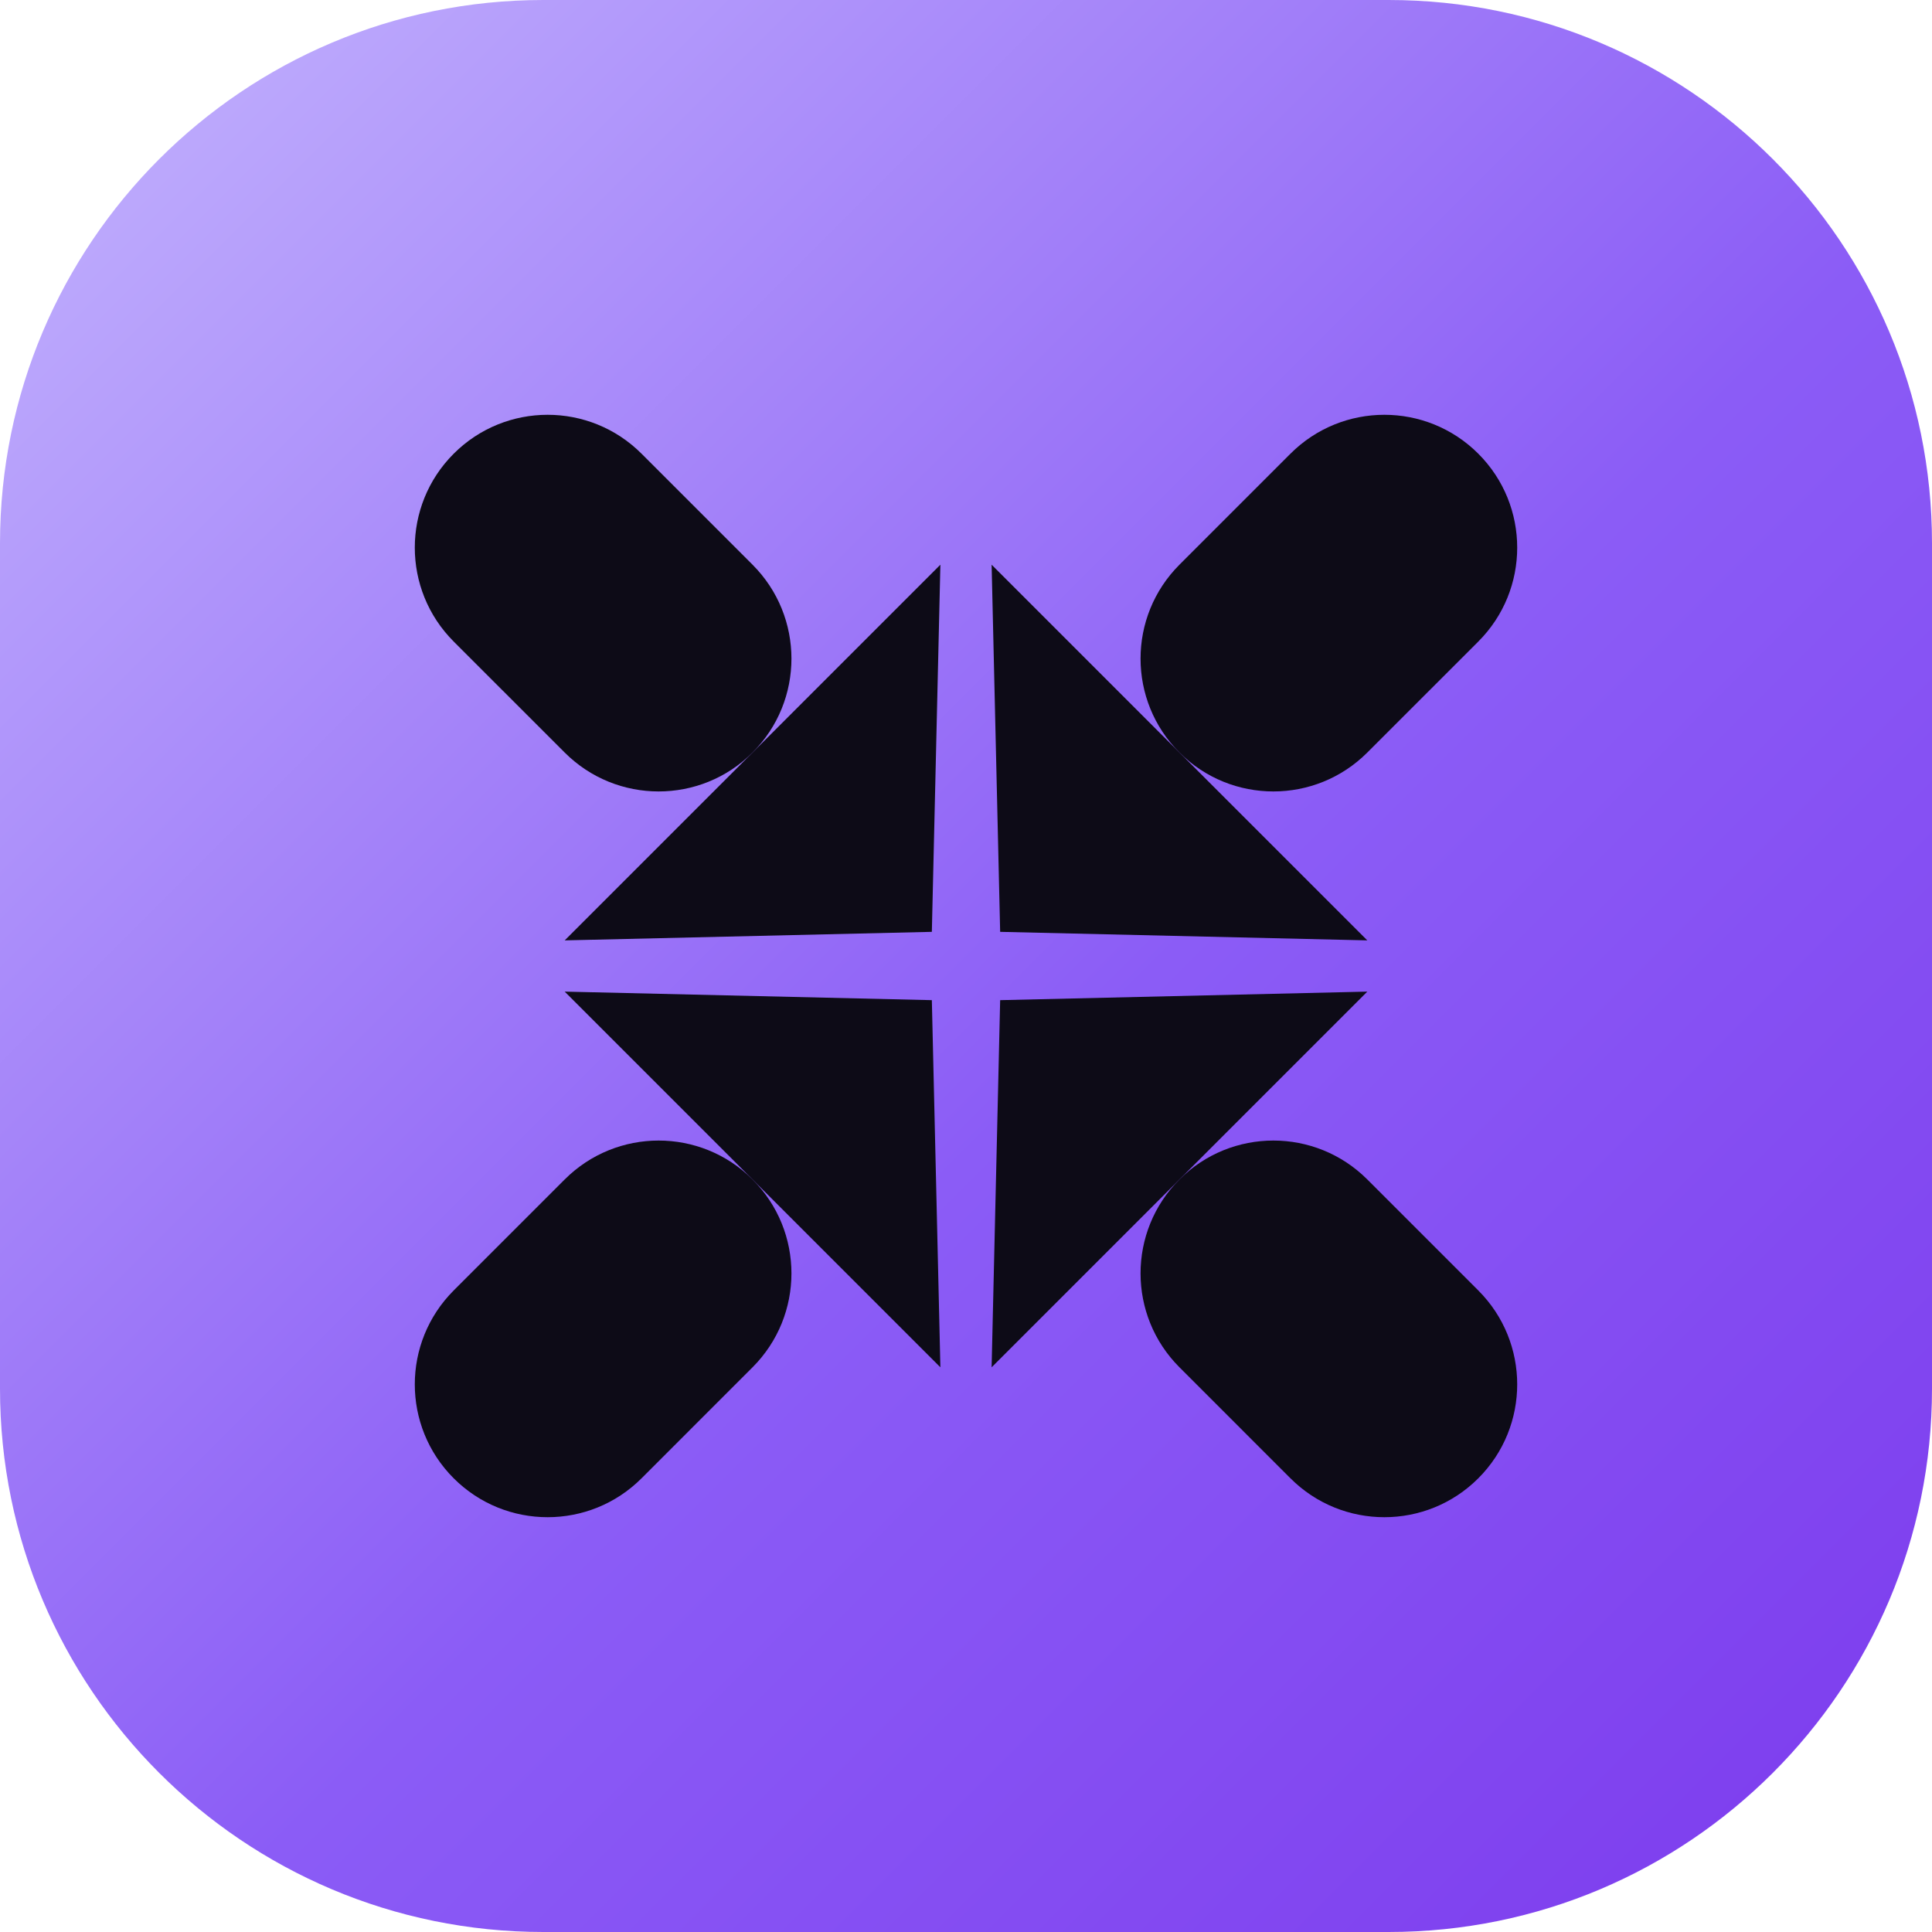
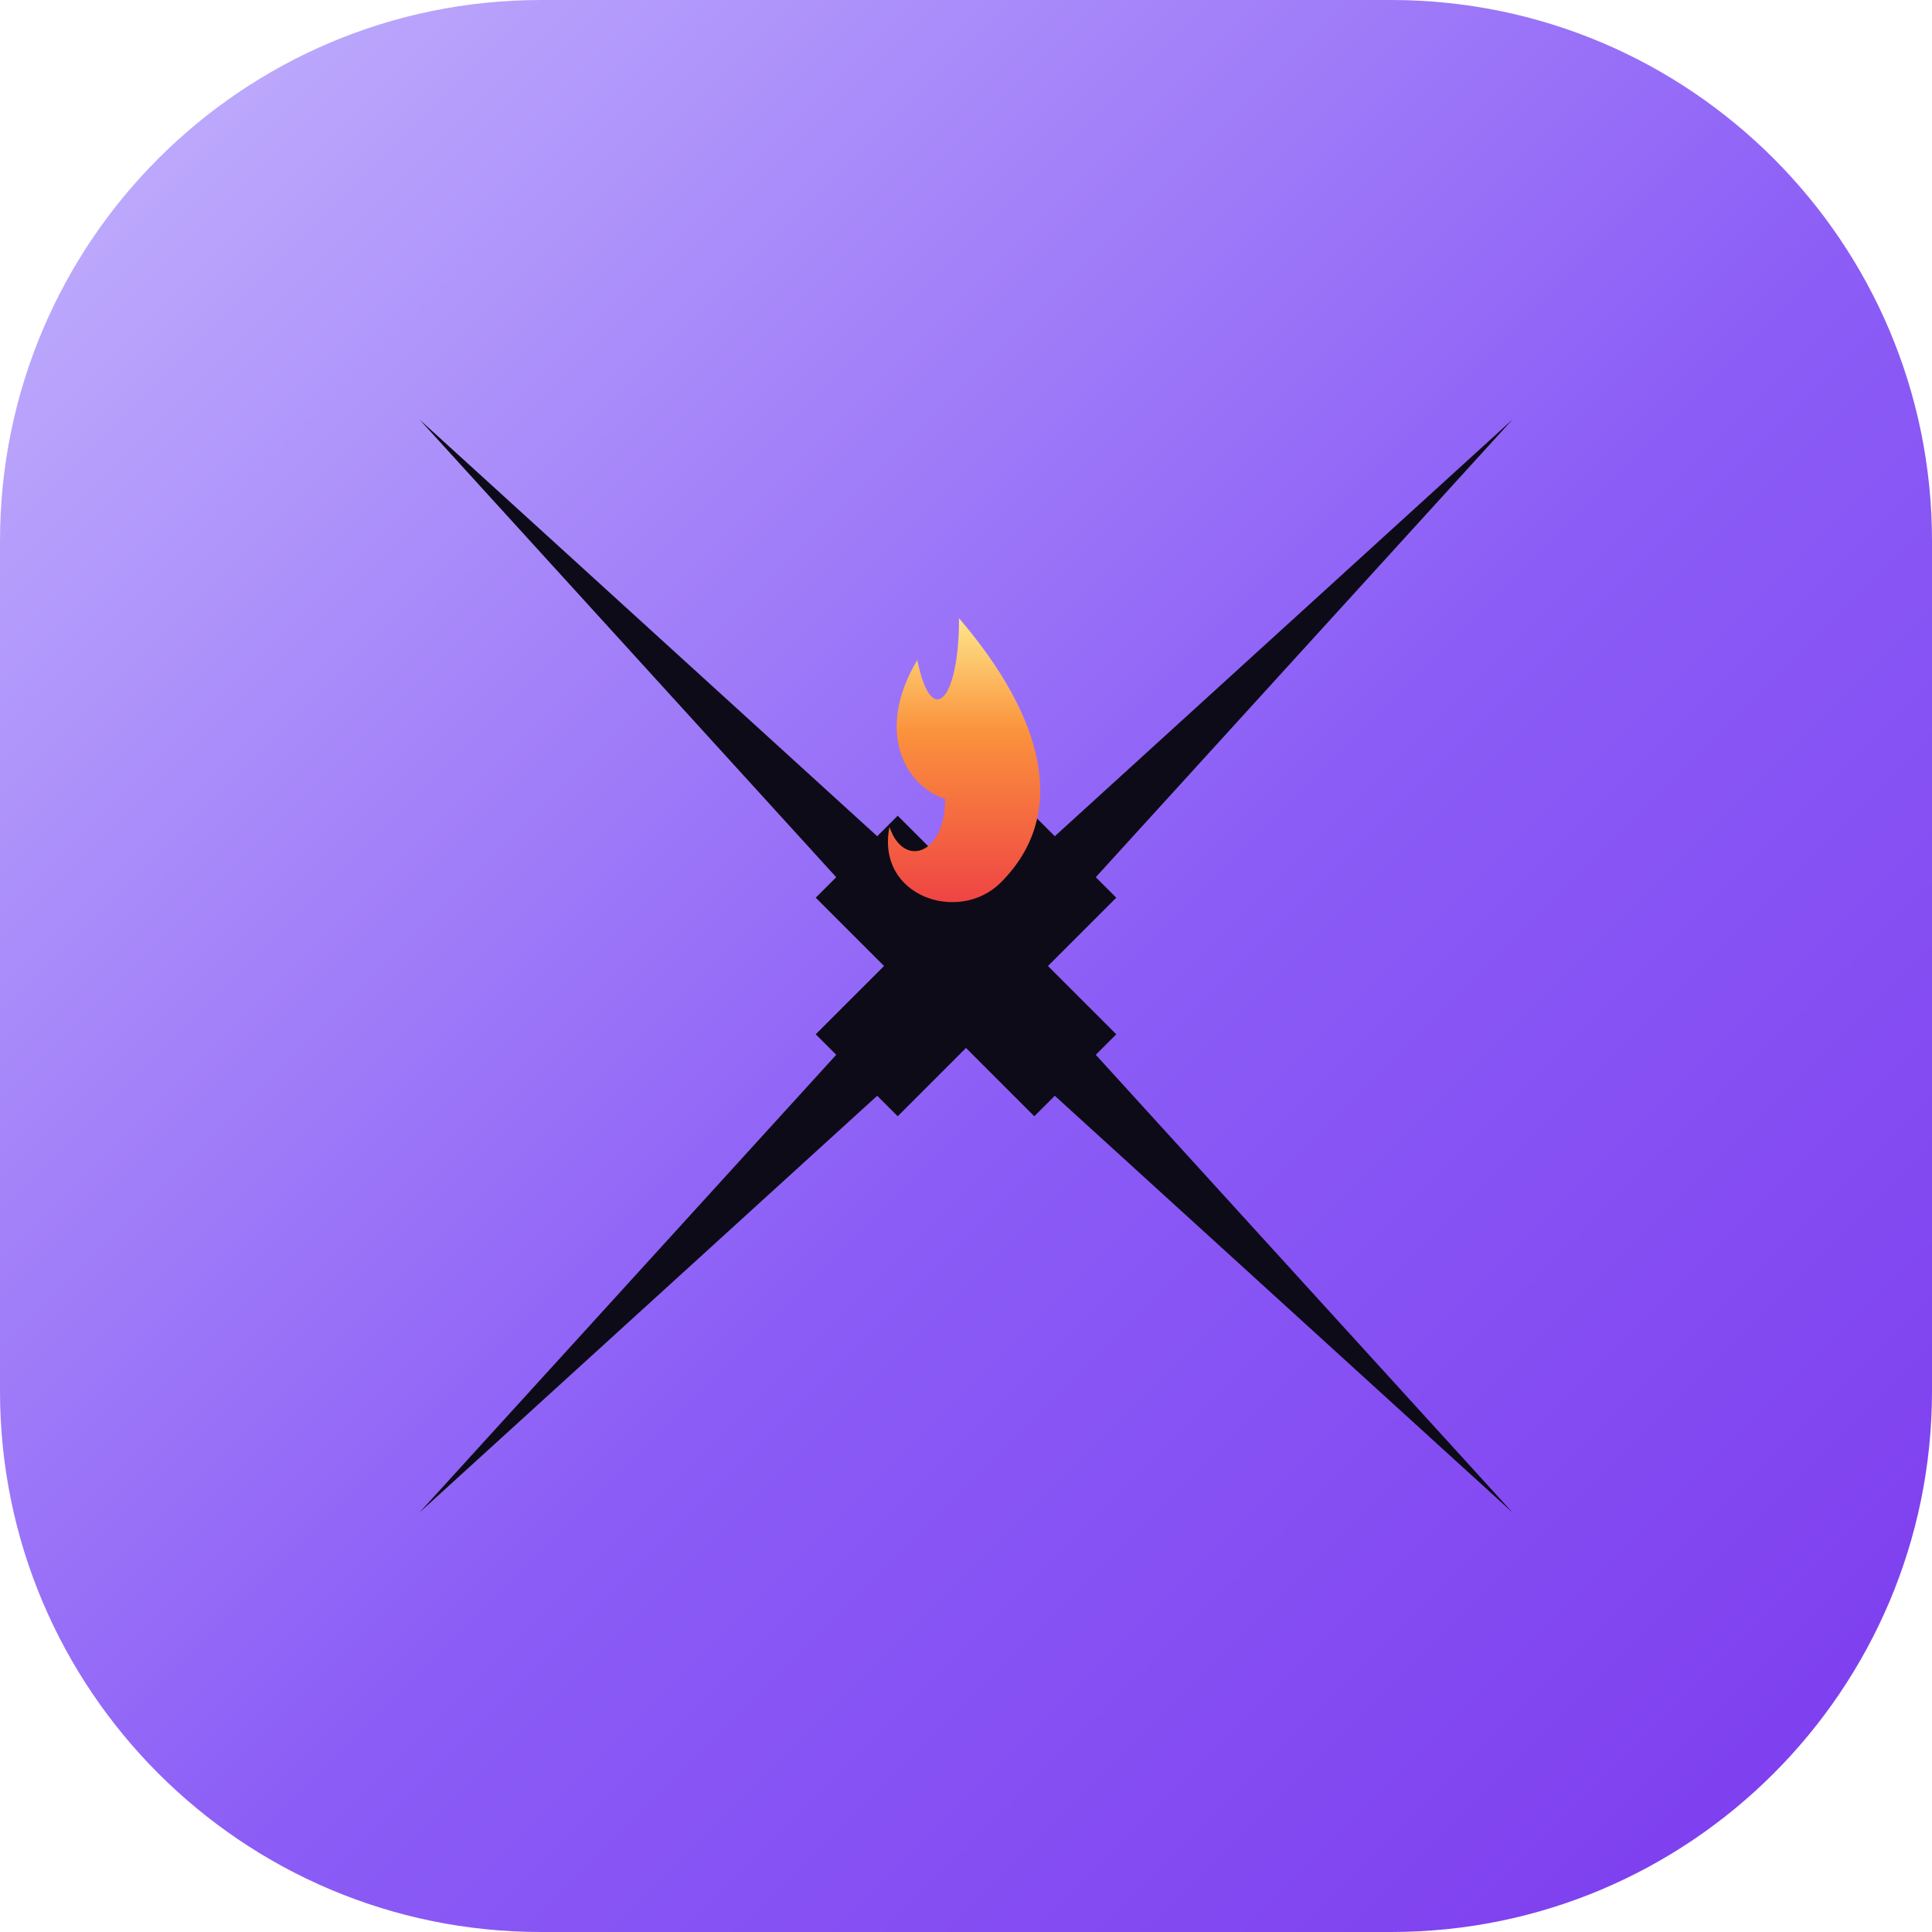
- <svg xmlns="http://www.w3.org/2000/svg" viewBox="0 0 32 32" fill="none">
+ <svg xmlns="http://www.w3.org/2000/svg" viewBox="0 0 100 100" fill="none">
  <defs>
-     <linearGradient id="g" x1="0" y1="0" x2="32" y2="32" gradientUnits="userSpaceOnUse">
+     <linearGradient id="g" x1="0" y1="0" x2="100" y2="100" gradientUnits="userSpaceOnUse">
      <stop offset="0" stop-color="#c4b5fd" />
      <stop offset="0.55" stop-color="#8b5cf6" />
      <stop offset="1" stop-color="#7c3aed" />
    </linearGradient>
+     <linearGradient id="f" x1="0" y1="1" x2="0" y2="0" gradientUnits="objectBoundingBox">
+       <stop offset="0" stop-color="#ef4444" />
+       <stop offset="0.6" stop-color="#fb923c" />
+       <stop offset="1" stop-color="#fde68a" />
+     </linearGradient>
  </defs>
-   <rect width="32" height="32" rx="9" fill="url(#g)" />
+   <rect width="100" height="100" rx="28" fill="url(#g)" />
  <g fill="#0d0b17">
-     <g transform="rotate(45 16 16)">
-       <rect x="4" y="13.8" width="7" height="4.4" rx="2.2" />
-       <polygon points="11,11.6 15.2,16 11,20.4" />
-     </g>
-     <g transform="rotate(135 16 16)">
-       <rect x="4" y="13.8" width="7" height="4.4" rx="2.2" />
-       <polygon points="11,11.6 15.2,16 11,20.4" />
-     </g>
-     <g transform="rotate(225 16 16)">
-       <rect x="4" y="13.8" width="7" height="4.4" rx="2.2" />
-       <polygon points="11,11.6 15.2,16 11,20.4" />
-     </g>
-     <g transform="rotate(315 16 16)">
-       <rect x="4" y="13.8" width="7" height="4.4" rx="2.2" />
-       <polygon points="11,11.6 15.2,16 11,20.4" />
-     </g>
+     <polygon transform="rotate(45 50 50)" points="50,47 58,47 58,48.5 90,50 58,51.5 58,53 50,53" />
+     <polygon transform="rotate(135 50 50)" points="50,47 58,47 58,48.5 90,50 58,51.5 58,53 50,53" />
+     <polygon transform="rotate(225 50 50)" points="50,47 58,47 58,48.5 90,50 58,51.5 58,53 50,53" />
+     <polygon transform="rotate(315 50 50)" points="50,47 58,47 58,48.5 90,50 58,51.5 58,53 50,53" />
  </g>
+   <path fill="url(#f)" transform="translate(41,32) scale(0.72)" d="M12,0 C18,7 20,14 15,19 C12,22 6,20 7,15 C8,18 11,17 11,13 C8,12 6,8 9,3 C10,8 12,6 12,0 Z" />
</svg>
